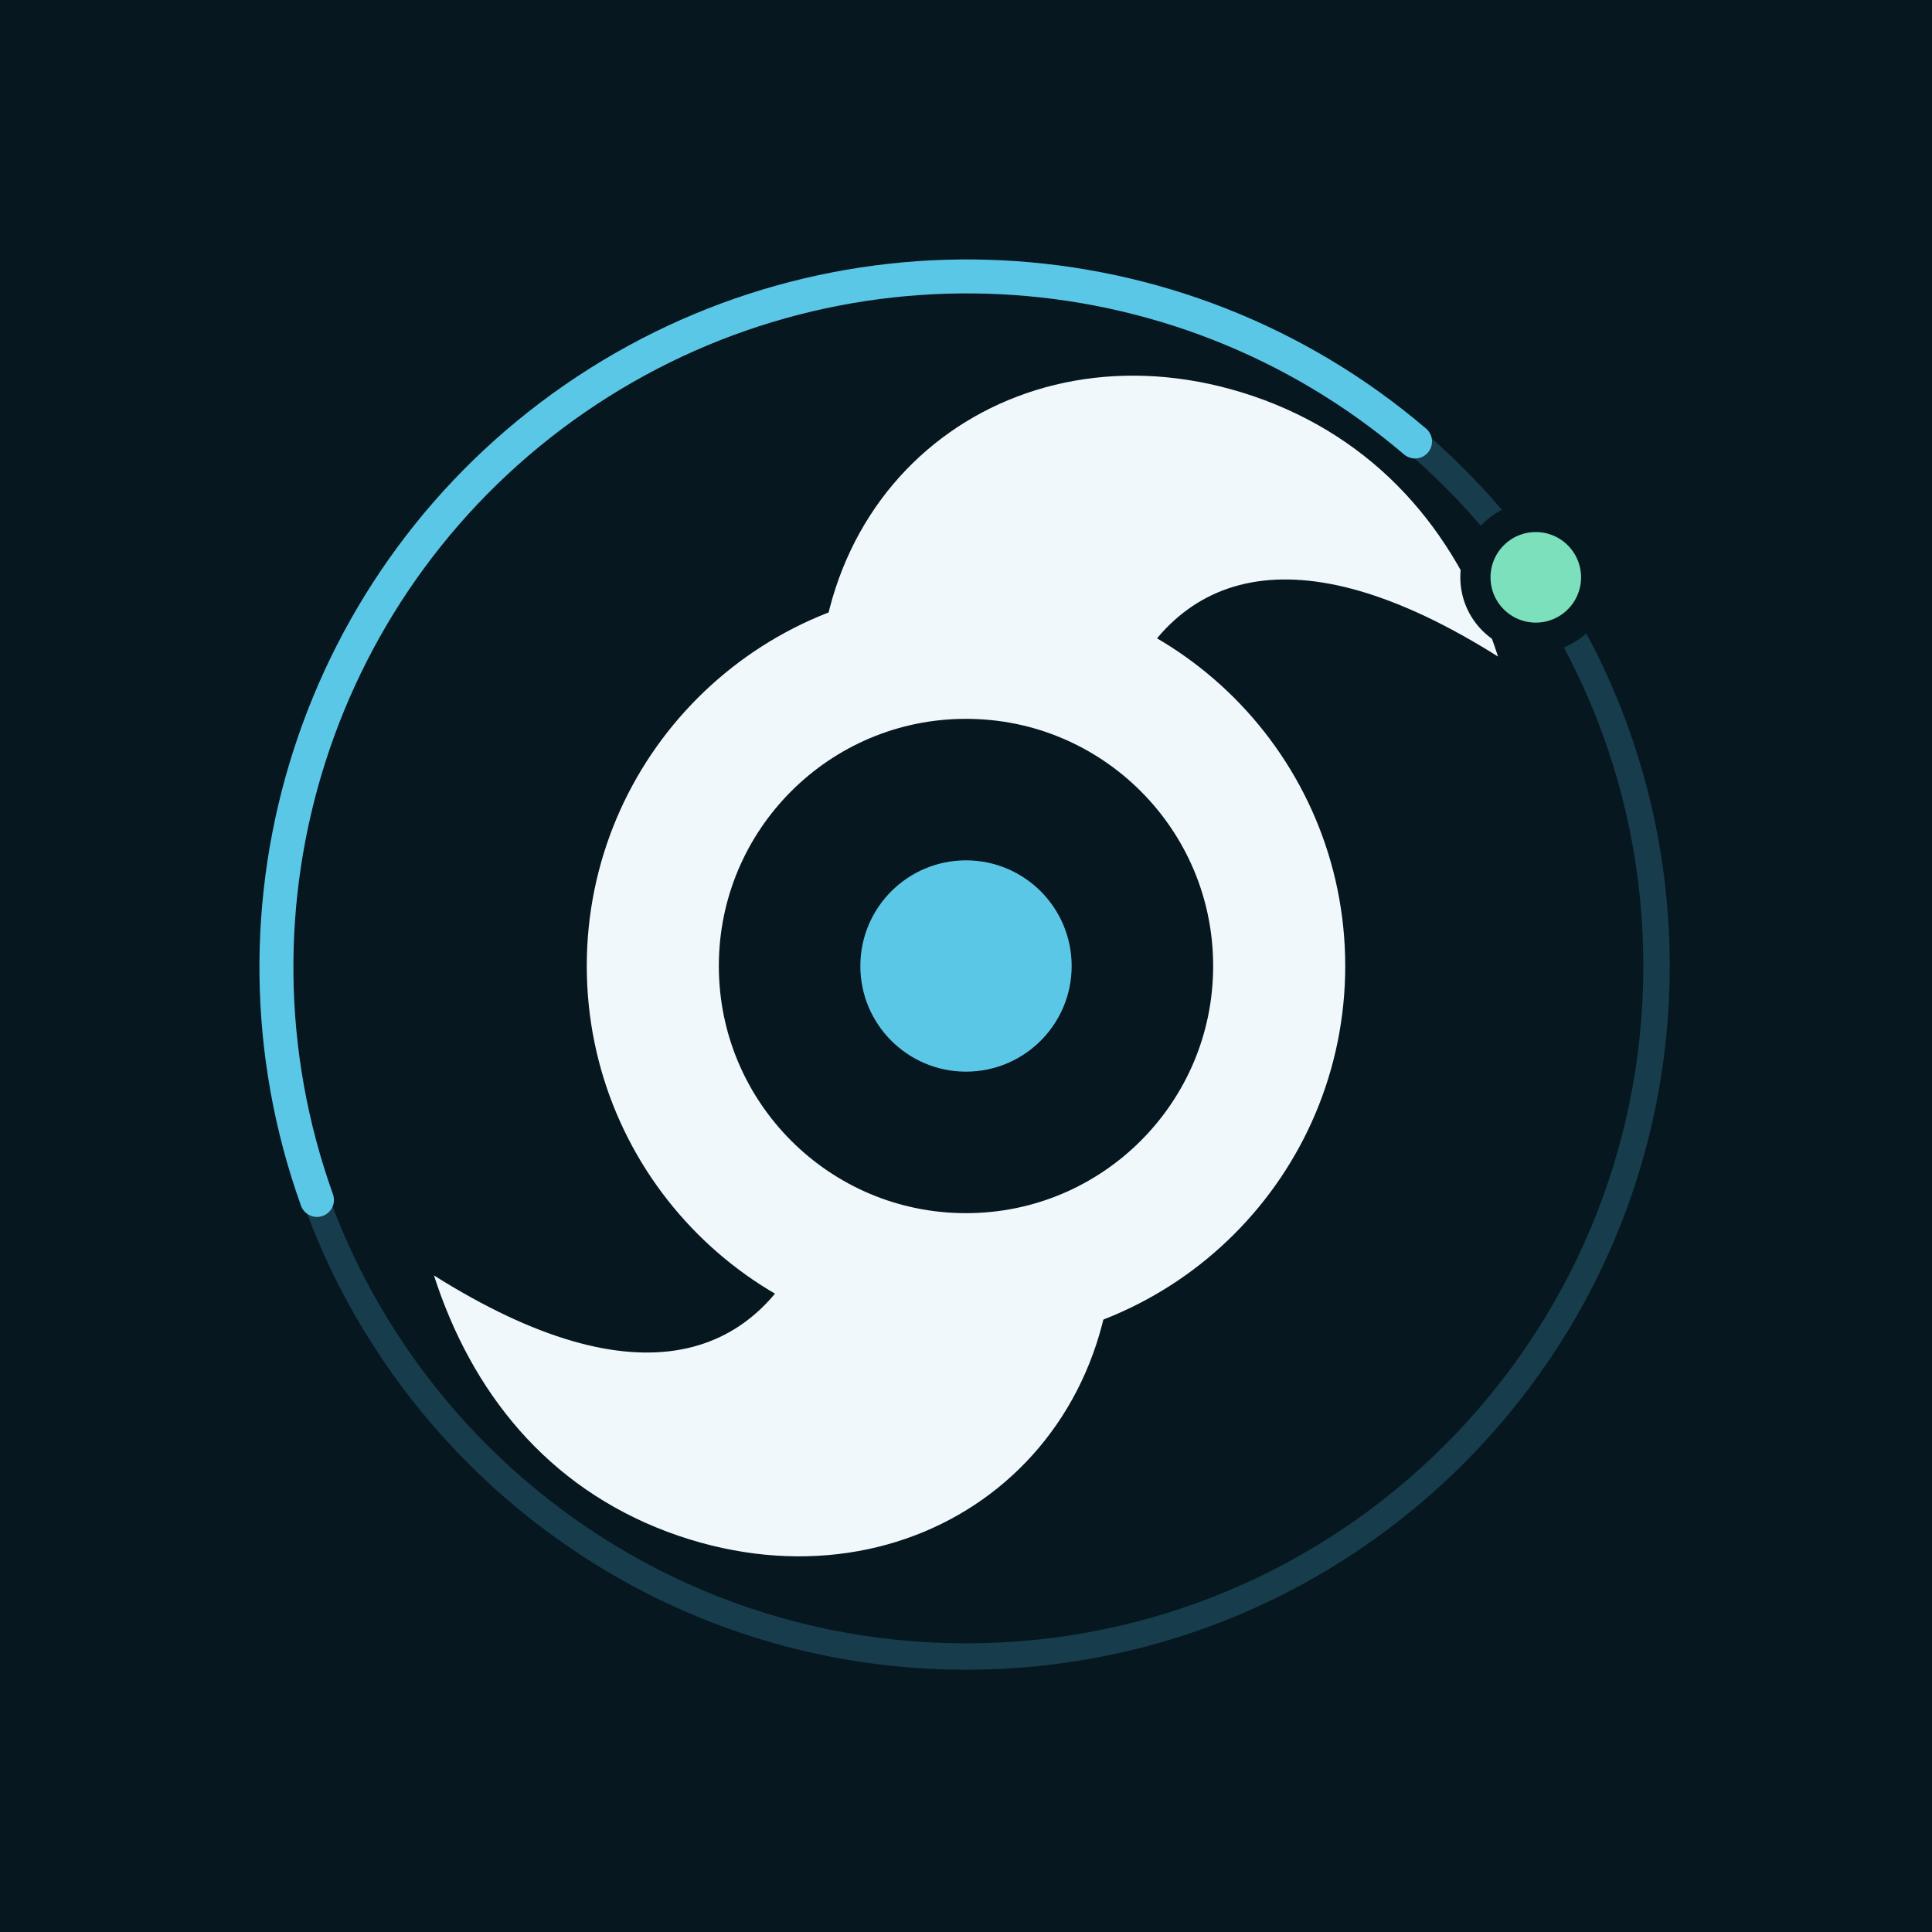
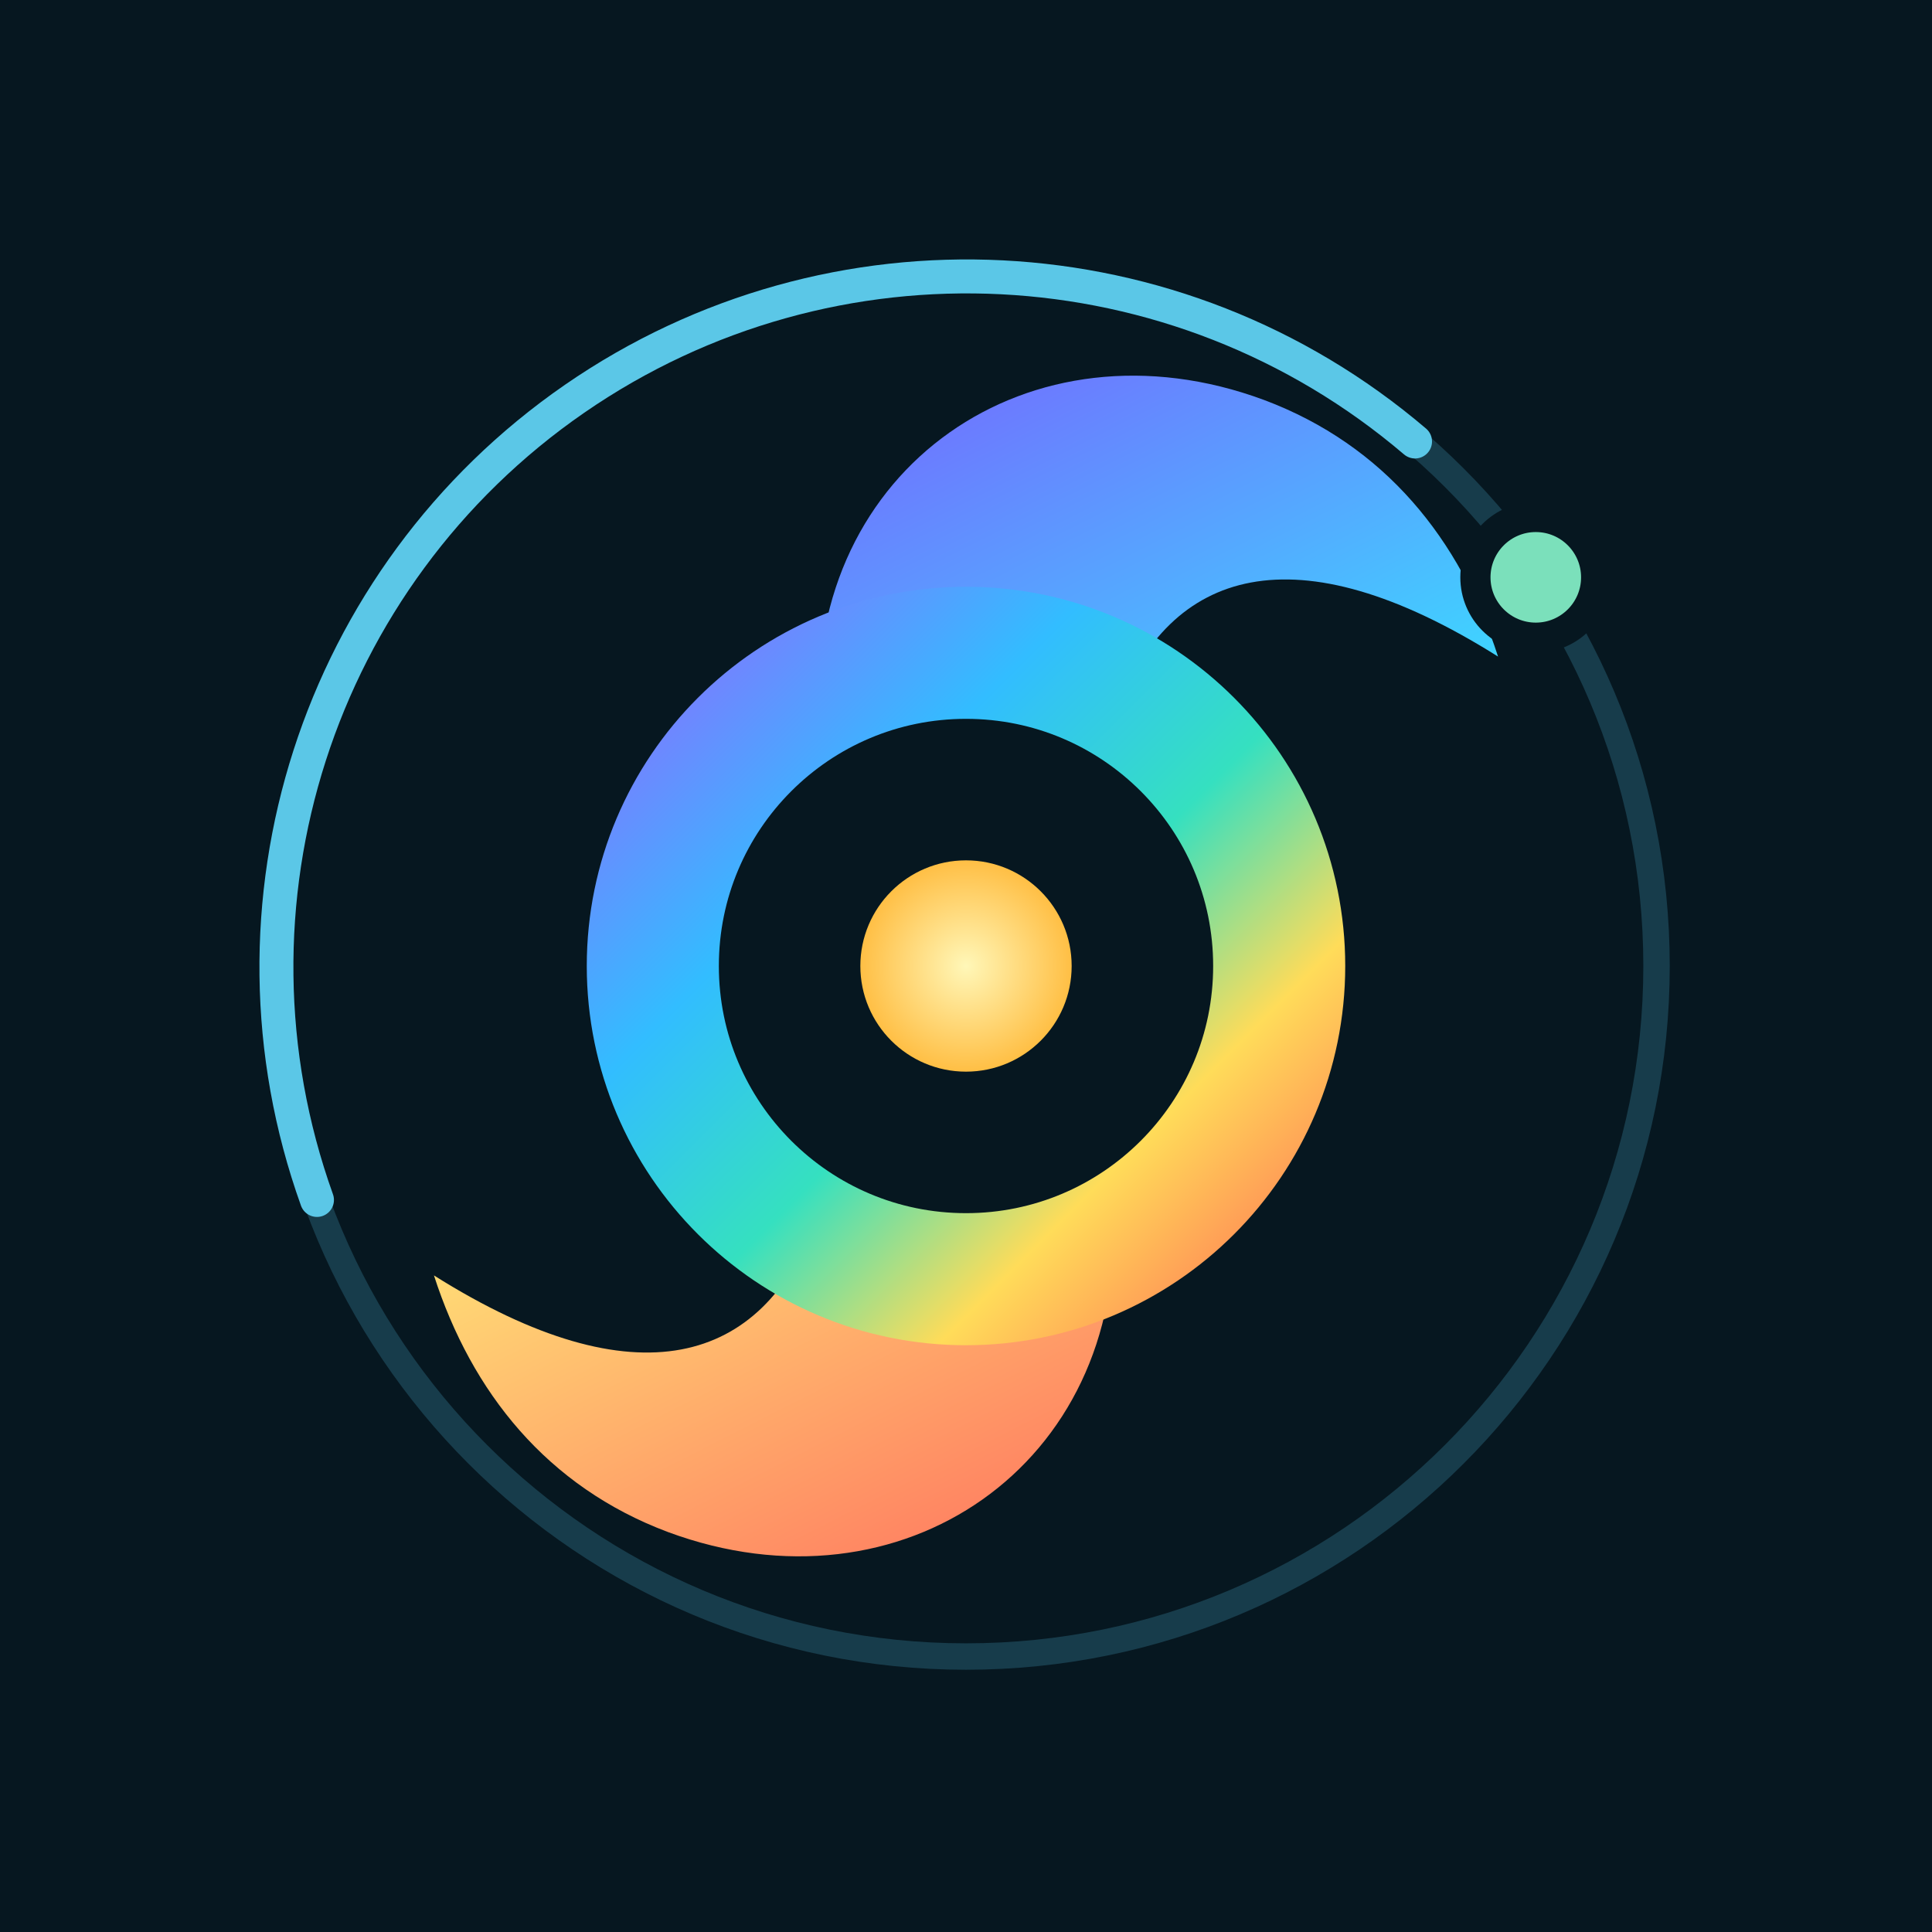
<svg xmlns="http://www.w3.org/2000/svg" width="512" height="512" viewBox="0 0 512 512">
+   <defs>
+     <linearGradient id="storm" x1="0" y1="0" x2="1" y2="1">
+       <stop offset="0" stop-color="#8275ff" />
+       <stop offset="0.3" stop-color="#32bdff" />
+       <stop offset="0.55" stop-color="#35e0c0" />
+       <stop offset="0.78" stop-color="#ffdc59" />
+       <stop offset="1" stop-color="#ff8055" />
+     </linearGradient>
+     <linearGradient id="arm" x1="0" y1="0" x2="1" y2="1">
+       <stop stop-color="#7666ff" />
+       <stop offset="1" stop-color="#39dfff" />
+     </linearGradient>
+     <linearGradient id="warm" x1="0" y1="0" x2="1" y2="1">
+       <stop stop-color="#ff725e" />
+       <stop offset="1" stop-color="#ffe477" />
+     </linearGradient>
+     <radialGradient id="eye">
+       <stop stop-color="#fff7b8" />
+       <stop offset="1" stop-color="#ffbf45" />
+     </radialGradient>
+   </defs>
  <rect width="512" height="512" fill="#061720" />
  <circle cx="256" cy="256" r="183" fill="none" stroke="#173c4b" stroke-width="7" />
  <path d="M 84 318 A 183 183 0 0 1 375 117" fill="none" stroke="#5bc7e7" stroke-width="9" stroke-linecap="round" />
-   <path d="M217 190 C214 124 273 83 335 106 C367 118 387 143 397 174 C343 140 310 151 296 188 Z" fill="#f1f8fb" />
-   <path d="M217 190 C214 124 273 83 335 106 C367 118 387 143 397 174 C343 140 310 151 296 188 Z" fill="#f1f8fb" transform="rotate(180 256 256)" />
-   <circle cx="256" cy="256" r="83" fill="#061720" stroke="#f1f8fb" stroke-width="35" />
-   <circle cx="256" cy="256" r="28" fill="#5bc7e7" />
+   <path d="M217 190 C214 124 273 83 335 106 C367 118 387 143 397 174 C343 140 310 151 296 188 Z" fill="url(#arm)" />
+   <path d="M217 190 C214 124 273 83 335 106 C367 118 387 143 397 174 C343 140 310 151 296 188 Z" fill="url(#warm)" transform="rotate(180 256 256)" />
+   <circle cx="256" cy="256" r="83" fill="#061720" stroke="url(#storm)" stroke-width="35" />
+   <circle cx="256" cy="256" r="28" fill="url(#eye)" />
  <circle cx="407" cy="153" r="16" fill="#7be0bb" stroke="#061720" stroke-width="8" />
</svg>
